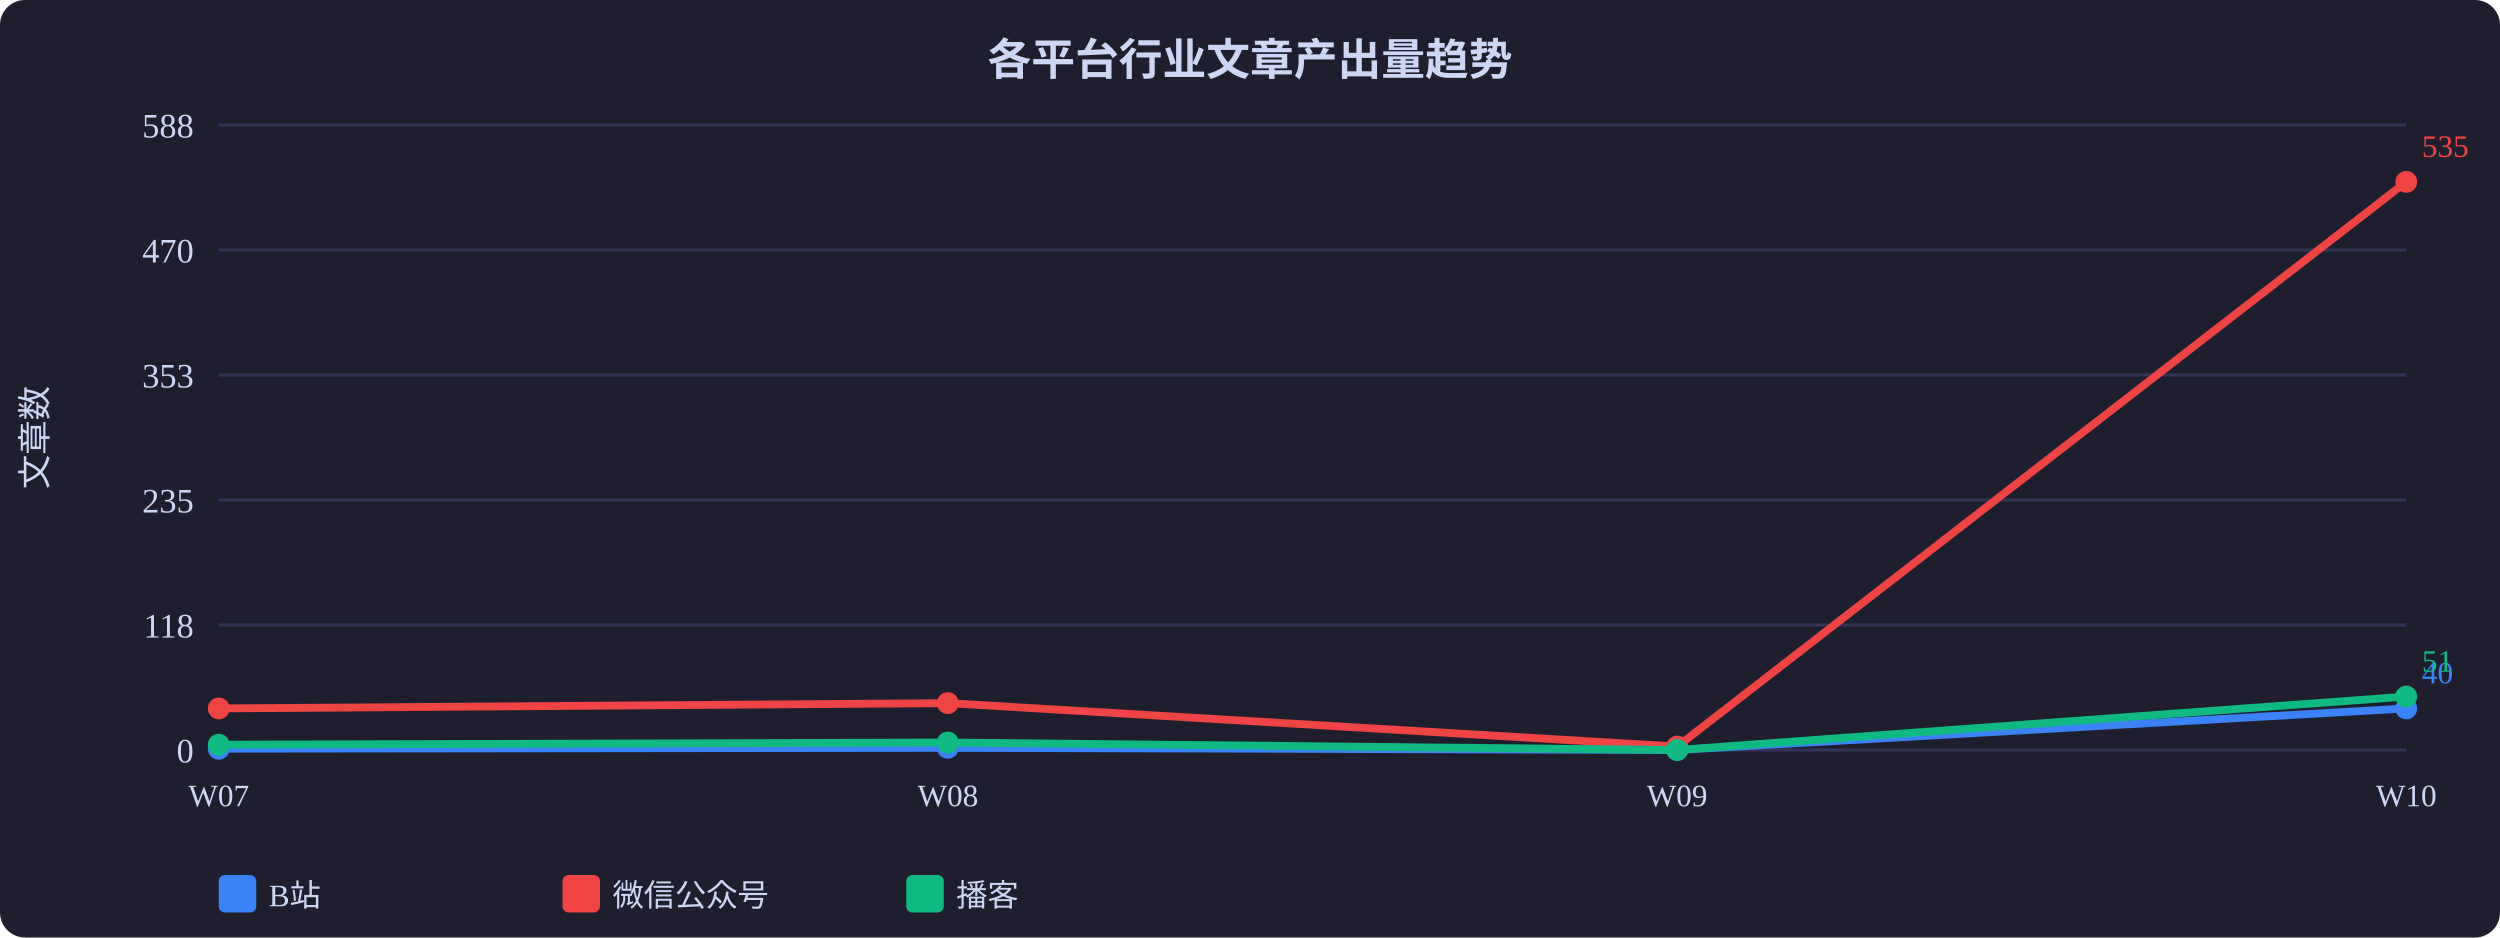
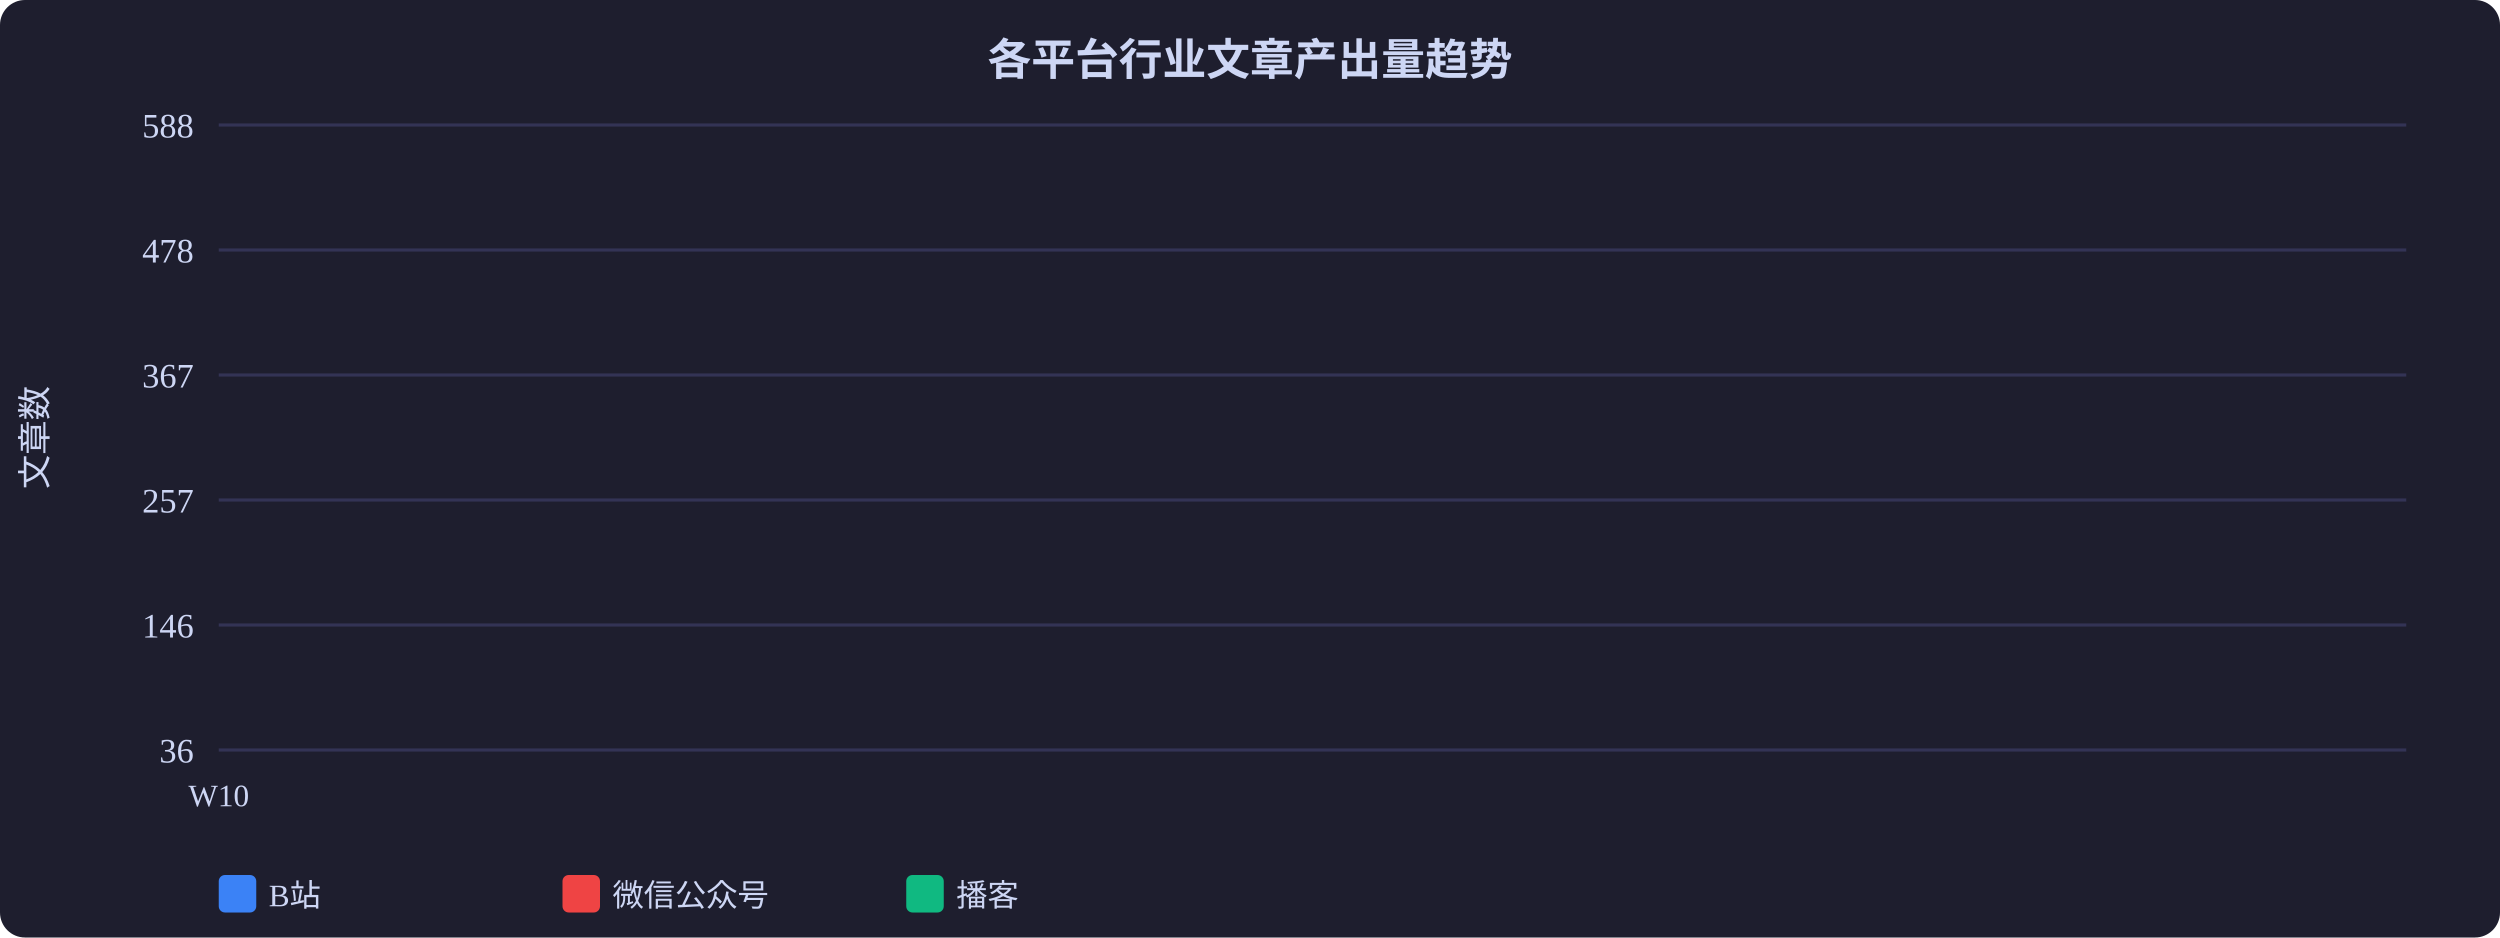
<svg xmlns="http://www.w3.org/2000/svg" viewBox="0 0 800 300">
  <rect width="800" height="300" fill="#1e1e2e" rx="8" />
  <text x="400.0" y="24" text-anchor="middle" fill="#cdd6f4" font-size="14" font-weight="bold">各平台行业文章产出量趋势</text>
  <line x1="70" y1="240.0" x2="770" y2="240.0" stroke="#333355" stroke-width="1" />
-   <text x="62" y="244.0" text-anchor="end" fill="#cdd6f4" font-size="11">0</text>
+   <text x="62" y="244.0" text-anchor="end" fill="#cdd6f4" font-size="11">36</text>
  <line x1="70" y1="200.0" x2="770" y2="200.0" stroke="#333355" stroke-width="1" />
-   <text x="62" y="204.0" text-anchor="end" fill="#cdd6f4" font-size="11">118</text>
+   <text x="62" y="204.0" text-anchor="end" fill="#cdd6f4" font-size="11">146</text>
  <line x1="70" y1="160.0" x2="770" y2="160.0" stroke="#333355" stroke-width="1" />
-   <text x="62" y="164.0" text-anchor="end" fill="#cdd6f4" font-size="11">235</text>
+   <text x="62" y="164.0" text-anchor="end" fill="#cdd6f4" font-size="11">257</text>
  <line x1="70" y1="120.0" x2="770" y2="120.0" stroke="#333355" stroke-width="1" />
-   <text x="62" y="124.0" text-anchor="end" fill="#cdd6f4" font-size="11">353</text>
+   <text x="62" y="124.0" text-anchor="end" fill="#cdd6f4" font-size="11">367</text>
  <line x1="70" y1="80.0" x2="770" y2="80.0" stroke="#333355" stroke-width="1" />
-   <text x="62" y="84.0" text-anchor="end" fill="#cdd6f4" font-size="11">470</text>
+   <text x="62" y="84.0" text-anchor="end" fill="#cdd6f4" font-size="11">478</text>
  <line x1="70" y1="40.0" x2="770" y2="40.0" stroke="#333355" stroke-width="1" />
  <text x="62" y="44.0" text-anchor="end" fill="#cdd6f4" font-size="11">588</text>
  <text x="15" y="140.0" text-anchor="middle" fill="#cdd6f4" font-size="11" transform="rotate(-90, 15, 140.0)">文章数</text>
-   <path d="M 70.0,239.6 L 303.3,239.3 L 536.7,240.0 L 770.0,226.7" fill="none" stroke="#3b82f6" stroke-width="2.5" />
-   <circle cx="70.0" cy="239.6" r="3.5" fill="#3b82f6" />
-   <circle cx="303.3" cy="239.3" r="3.5" fill="#3b82f6" />
-   <circle cx="536.7" cy="240.0" r="3.5" fill="#3b82f6" />
-   <circle cx="770.0" cy="226.7" r="3.5" fill="#3b82f6" />
-   <text x="775.0" y="218.692" fill="#3b82f6" font-size="10">40</text>
-   <path d="M 70.0,226.7 L 303.3,225.0 L 536.7,238.9 L 770.0,58.2" fill="none" stroke="#ef4444" stroke-width="2.5" />
-   <circle cx="70.0" cy="226.7" r="3.5" fill="#ef4444" />
-   <circle cx="303.3" cy="225.0" r="3.5" fill="#ef4444" />
-   <circle cx="536.7" cy="238.9" r="3.5" fill="#ef4444" />
-   <circle cx="770.0" cy="58.2" r="3.5" fill="#ef4444" />
-   <text x="775.0" y="50.21" fill="#ef4444" font-size="10">535</text>
-   <path d="M 70.0,238.3 L 303.3,237.6 L 536.7,240.0 L 770.0,222.9" fill="none" stroke="#10b981" stroke-width="2.5" />
-   <circle cx="70.0" cy="238.3" r="3.5" fill="#10b981" />
-   <circle cx="303.3" cy="237.6" r="3.5" fill="#10b981" />
-   <circle cx="536.7" cy="240.0" r="3.5" fill="#10b981" />
-   <circle cx="770.0" cy="222.9" r="3.5" fill="#10b981" />
-   <text x="775.0" y="214.948" fill="#10b981" font-size="10">51</text>
-   <text x="70.0" y="258" text-anchor="middle" fill="#cdd6f4" font-size="10">W07</text>
-   <text x="303.333" y="258" text-anchor="middle" fill="#cdd6f4" font-size="10">W08</text>
-   <text x="536.667" y="258" text-anchor="middle" fill="#cdd6f4" font-size="10">W09</text>
-   <text x="770.0" y="258" text-anchor="middle" fill="#cdd6f4" font-size="10">W10</text>
+   <text x="70.0" y="258" text-anchor="middle" fill="#cdd6f4" font-size="10">W10</text>
  <rect x="70" y="280" width="12" height="12" rx="2" fill="#3b82f6" />
  <text x="86" y="290" fill="#cdd6f4" font-size="10">B站</text>
  <rect x="180" y="280" width="12" height="12" rx="2" fill="#ef4444" />
  <text x="196" y="290" fill="#cdd6f4" font-size="10">微信公众号</text>
  <rect x="290" y="280" width="12" height="12" rx="2" fill="#10b981" />
  <text x="306" y="290" fill="#cdd6f4" font-size="10">播客</text>
</svg>
